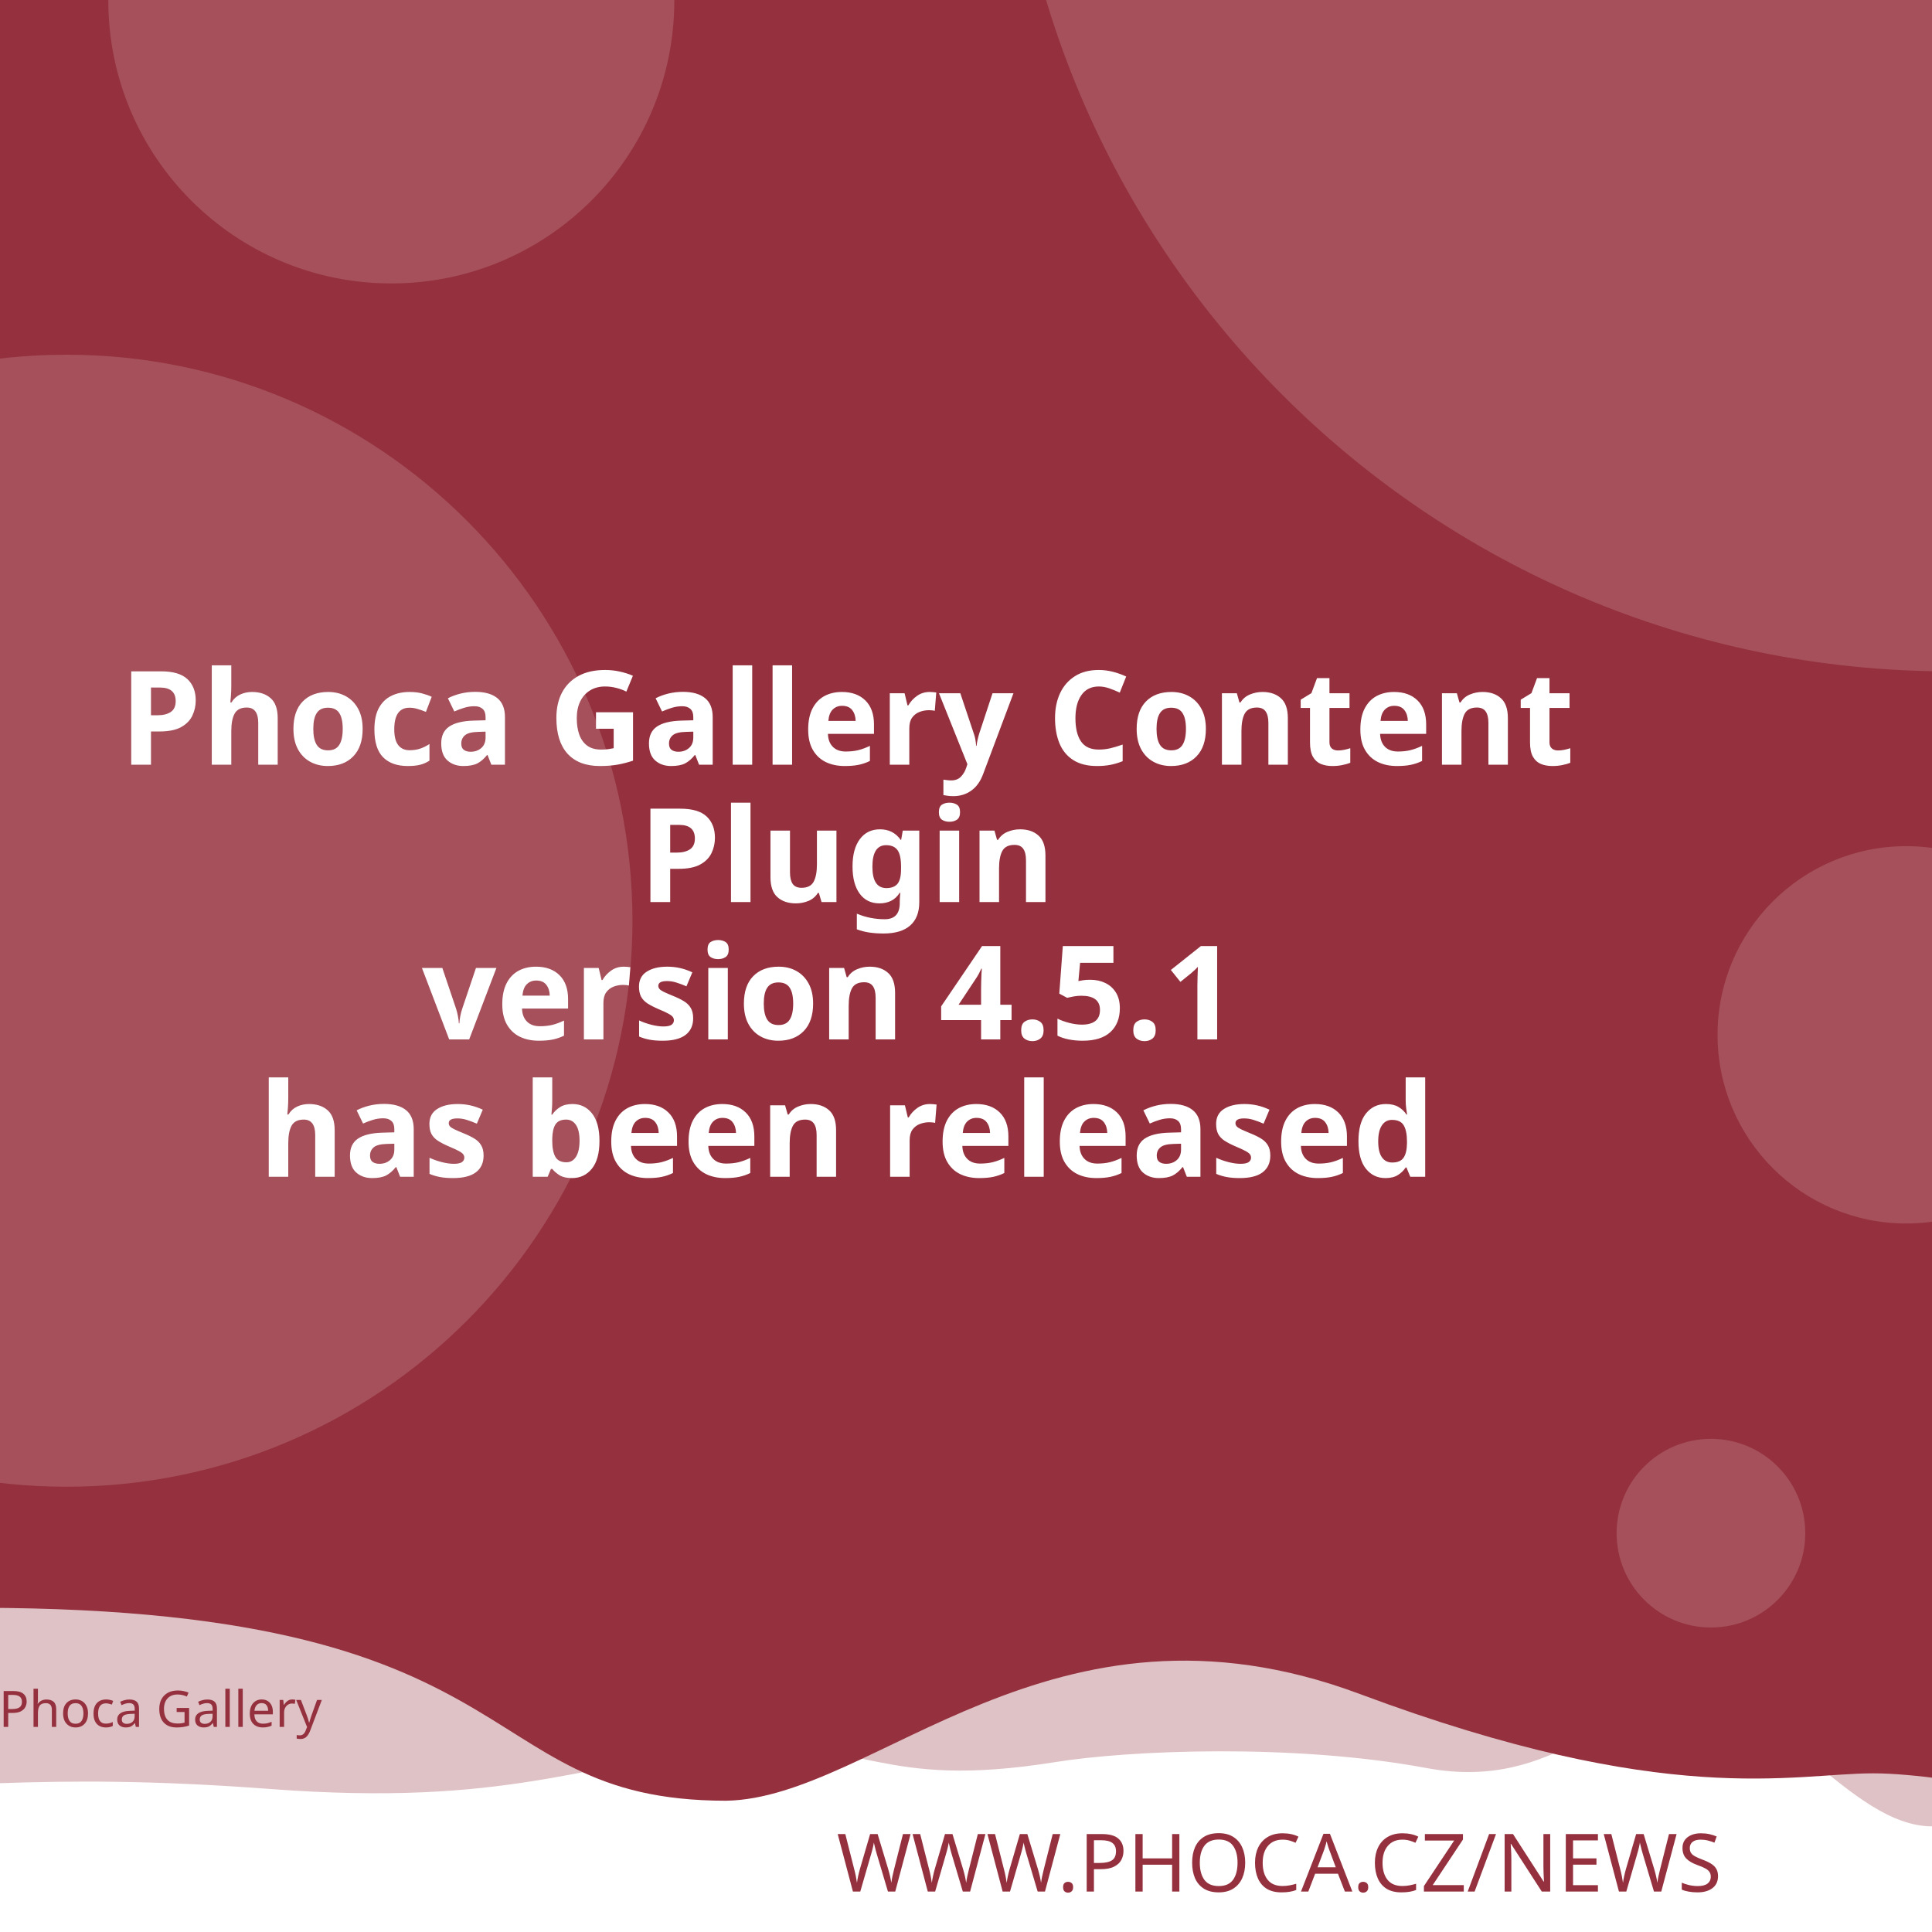
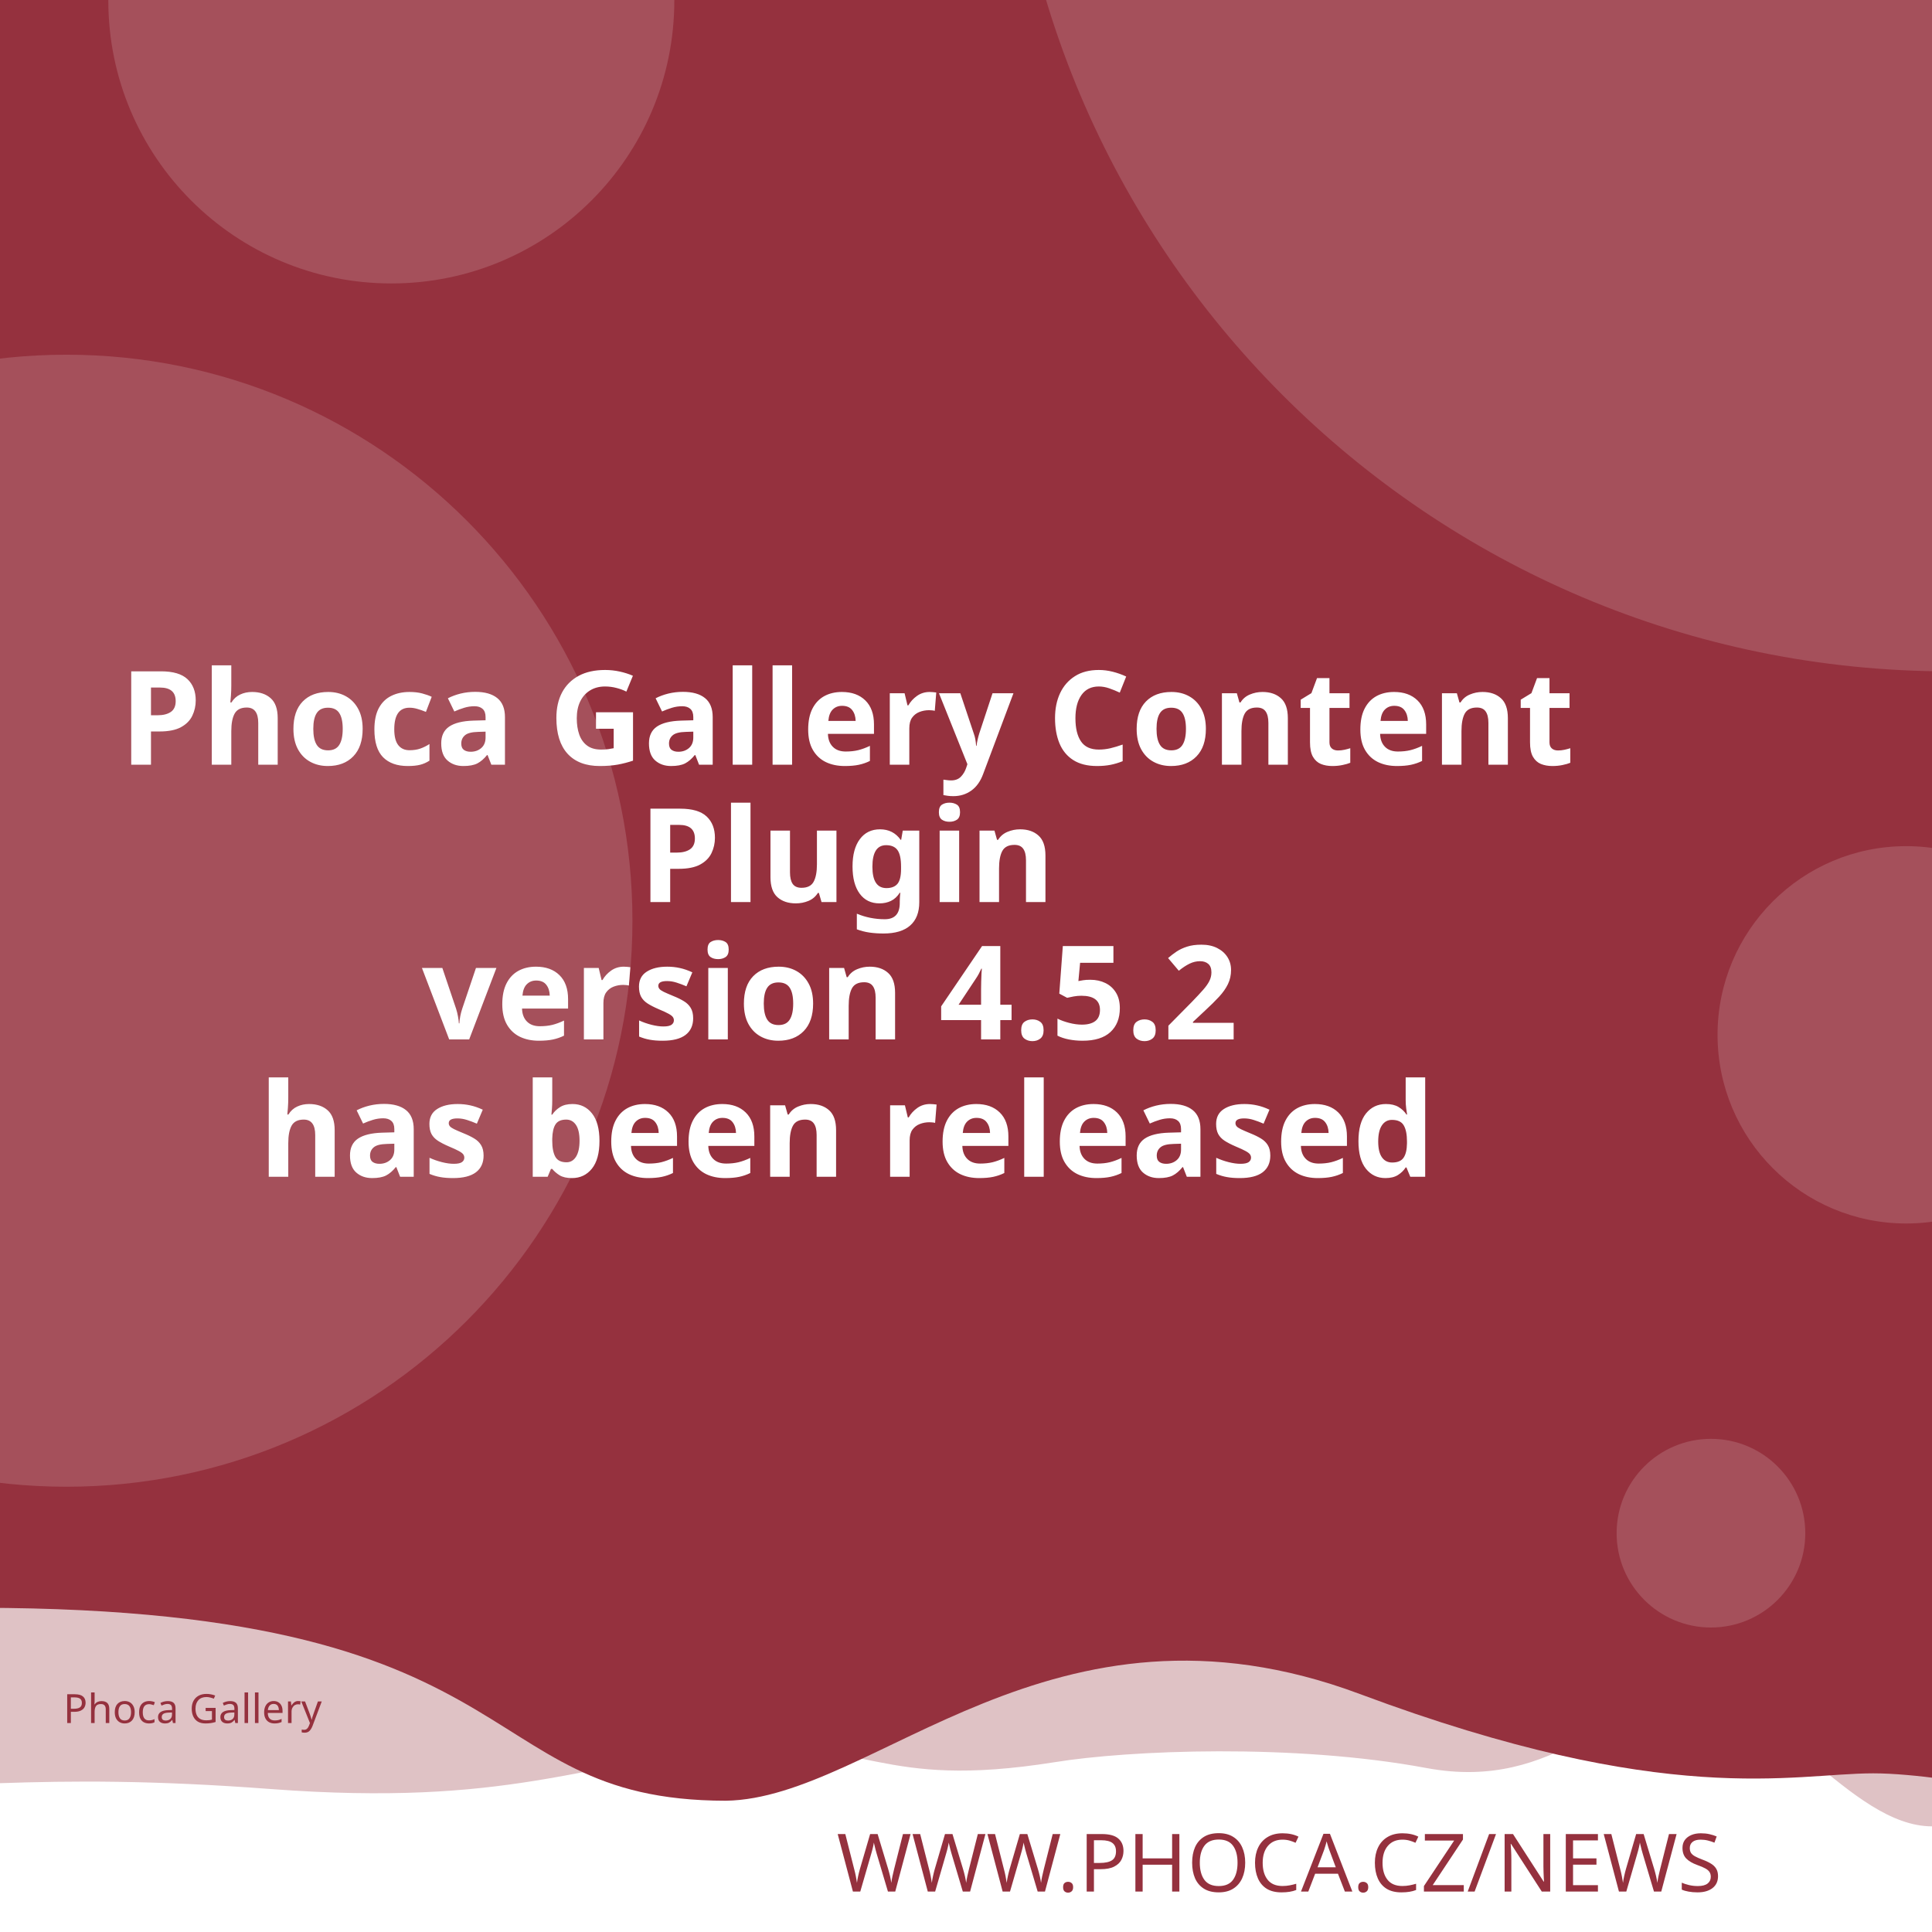
<svg xmlns="http://www.w3.org/2000/svg" width="512" height="512" viewBox="0 0 512 512" version="1.1" id="svg5">
  <defs id="defs2" />
  <g id="layer1">
    <path d="m -288.549,96.962 a 6.384,6.384 0 0 0 -6.384,6.384 v 81.087 a 6.384,6.384 0 0 0 6.384,6.384 h 81.083 a 6.384,6.384 0 0 0 6.384,-6.384 v -81.087 a 6.384,6.384 0 0 0 -6.384,-6.384 z m 16.084,16.188 c 0.591,-0.033 1.134,0.125 1.642,0.482 0.508,0.359 0.842,0.809 1.006,1.355 l 2.415,8.308 46.517,-2.44 c 0.829,-0.043 1.521,0.245 2.074,0.86 0.55,0.606 0.769,1.334 0.636,2.174 l -3.898,24.937 c -0.138,0.736 -0.57,1.497 -1.288,2.273 -0.719,0.787 -1.656,1.211 -2.797,1.272 l -32.861,1.721 3.038,10.253 27.775,-1.455 c 0.726,-0.04 1.351,0.178 1.887,0.648 0.523,0.483 0.803,1.086 0.844,1.812 0.038,0.726 -0.178,1.352 -0.648,1.887 -0.483,0.525 -1.086,0.806 -1.812,0.844 l -2.597,0.137 0.137,2.593 c 0.038,0.729 -0.178,1.356 -0.661,1.879 -0.472,0.535 -1.071,0.819 -1.8,0.856 -0.726,0.038 -1.353,-0.178 -1.879,-0.661 -0.535,-0.472 -0.814,-1.073 -0.852,-1.8 l -0.137,-2.593 -15.573,0.81 0.133,2.597 c 0.038,0.729 -0.176,1.356 -0.648,1.879 -0.483,0.535 -1.086,0.818 -1.812,0.856 -0.726,0.04 -1.352,-0.178 -1.887,-0.661 -0.525,-0.472 -0.806,-1.073 -0.844,-1.8 l -0.137,-2.597 -1.608,0.083 c -0.623,0.033 -1.193,-0.112 -1.721,-0.428 -0.515,-0.317 -0.883,-0.632 -1.11,-0.931 l -0.287,-0.507 -13.05,-49.343 -2.805,0.146 c -0.696,0.038 -1.312,-0.181 -1.858,-0.661 -0.545,-0.472 -0.835,-1.069 -0.873,-1.795 -0.038,-0.729 0.186,-1.353 0.682,-1.879 0.493,-0.535 1.083,-0.818 1.779,-0.856 z" style="fill:#ffffff;stroke-width:1;paint-order:stroke fill markers" id="path400" />
    <rect style="opacity:1;fill:#ffffff;stroke-width:5;stroke-linejoin:round;paint-order:stroke fill markers" id="rect723" width="512" height="512" x="0" y="0" />
    <path id="rect4460" style="opacity:0.3;fill:#95313e;fill-opacity:1;stroke-width:5;stroke-linejoin:round;paint-order:stroke fill markers" d="M -256,4 H 768 v 480 c 0,0 -42.667,-10 -64,-10 -21.333,0 -42.408,10 -64,10 -21.592,0 -42.667,-10 -64,-10 -21.333,0 -42.408,10 -64,10 -21.592,0 -41.887,-34.701 -63.221,-34.701 -21.333,0 -35.645,25.795 -70.761,19.246 -35.116,-6.549 -78.862,-4.741 -98.515,-1.547 -47.289,7.533 -49.247,-6.724 -87.369,-3.311 -38.122,3.413 -56.921,15.193 -120.307,10.429 -63.387,-4.764 -84.091,0.698 -135.827,-0.116 -21.333,0 -42.408,10 -64,10 -21.592,0 -42.667,-10 -64,-10 -21.333,0 -64,10 -64,10 z" />
    <path id="rect4460-5" style="fill:#95313e;fill-opacity:1;stroke-width:5;stroke-linejoin:round;paint-order:stroke fill markers" d="M -316,4.9999998e-7 H 708 V 480 c 0,0 -42.667,-10 -64,-10 -21.333,0 -42.408,10 -64,10 -21.592,0 -62.256,-10.048 -83.59,-10.048 -21.333,0 -54.449,9.448 -136.059,-21.03 -81.61,-30.478 -128.583,27.669 -167.971,28.291 -70.795,-0.042 -47.303,-54.288 -212.561,-50.983 C -185.439,429.534 -38.408,480 -60,480 c -21.592,0 -42.667,-10 -64,-10 -21.333,0 -42.408,10 -64,10 -21.592,0 -42.667,-10 -64,-10 -21.333,0 -64,10 -64,10 z" />
    <text xml:space="preserve" style="font-style:normal;font-weight:normal;font-size:21.333px;line-height:1.25;font-family:sans-serif;fill:#95313e;fill-opacity:1;stroke:none" x="484.042" y="501.277" id="text2910-3-7">
      <tspan id="tspan2908-6-5" x="484.042" y="501.277" style="font-style:normal;font-variant:normal;font-weight:300;font-stretch:normal;font-size:21.333px;font-family:Montserrat;-inkscape-font-specification:'Montserrat Light';text-align:end;text-anchor:end;fill:#95313e;fill-opacity:1">WWW.PHOCA.CZ/NEWS</tspan>
    </text>
    <text xml:space="preserve" style="font-style:normal;font-variant:normal;font-weight:600;font-stretch:normal;font-size:34.667px;line-height:1.05;font-family:Rubik;-inkscape-font-specification:'Rubik Semi-Bold';fill:#ffffff;fill-opacity:1;stroke:none" x="256" y="165" id="text11252">
      <tspan x="256" y="165" id="tspan403" style="text-align:center;text-anchor:middle" />
      <tspan x="256" y="202.659" style="font-size:34.667px;text-align:center;text-anchor:middle" id="tspan442">Phoca Gallery Content</tspan>
      <tspan x="256" y="239.059" style="font-size:34.667px;text-align:center;text-anchor:middle" id="tspan444">Plugin</tspan>
-       <tspan x="256" y="275.459" id="tspan1992" style="font-size:34.667px;text-align:center;text-anchor:middle">version 4.5.1
+       <tspan x="256" y="275.459" id="tspan1992" style="font-size:34.667px;text-align:center;text-anchor:middle">version 4.5.2
</tspan>
      <tspan x="256" y="311.859" id="tspan2906" style="font-size:34.667px;text-align:center;text-anchor:middle">has been released</tspan>
      <tspan x="256" y="348.259" id="tspan1994" style="font-size:34.667px" />
    </text>
    <circle style="opacity:0.15;fill:#ffffff;fill-opacity:1;stroke-width:5;stroke-linejoin:round;paint-order:stroke fill markers" id="path8376" cx="516.67" cy="-72.081" r="250" />
    <circle style="opacity:0.15;fill:#ffffff;fill-opacity:1;stroke-width:5;stroke-linejoin:round;paint-order:stroke fill markers" id="path8376-9" cx="17.604" cy="244" r="150" />
    <circle style="opacity:0.15;fill:#ffffff;fill-opacity:1;stroke-width:5;stroke-linejoin:round;paint-order:stroke fill markers" id="path8376-6" cx="103.704" cy="0.117" r="75" />
    <circle style="opacity:0.15;fill:#ffffff;fill-opacity:1;stroke-width:5;stroke-linejoin:round;paint-order:stroke fill markers" id="path8376-6-2" cx="505.168" cy="274.238" r="50" />
    <circle style="opacity:0.15;fill:#ffffff;fill-opacity:1;stroke-width:5;stroke-linejoin:round;paint-order:stroke fill markers" id="path8376-6-2-1" cx="453.421" cy="406.309" r="25" />
-     <text xml:space="preserve" style="font-style:normal;font-weight:normal;font-size:13.333px;line-height:1.25;font-family:sans-serif;fill:#95313e;fill-opacity:1;stroke:none" x="51.148" y="457.653" id="text396">
-       <tspan id="tspan394" x="51.148" y="457.653" style="font-style:normal;font-variant:normal;font-weight:normal;font-stretch:normal;font-size:13.333px;font-family:Rubik;-inkscape-font-specification:Rubik;text-align:center;text-anchor:middle;fill:#95313e;fill-opacity:1">Phoca Gallery</tspan>
+     <text xml:space="preserve" style="font-style:normal;font-weight:normal;font-size:10.667px;line-height:1.25;font-family:sans-serif;fill:#95313e;fill-opacity:1;stroke:none" x="57.956" y="456.624" id="text396">
+       <tspan id="tspan394" x="57.956" y="456.624" style="font-style:normal;font-variant:normal;font-weight:normal;font-stretch:normal;font-size:10.667px;font-family:Rubik;-inkscape-font-specification:Rubik;text-align:center;text-anchor:middle;fill:#95313e;fill-opacity:1">Phoca Gallery</tspan>
    </text>
  </g>
</svg>
